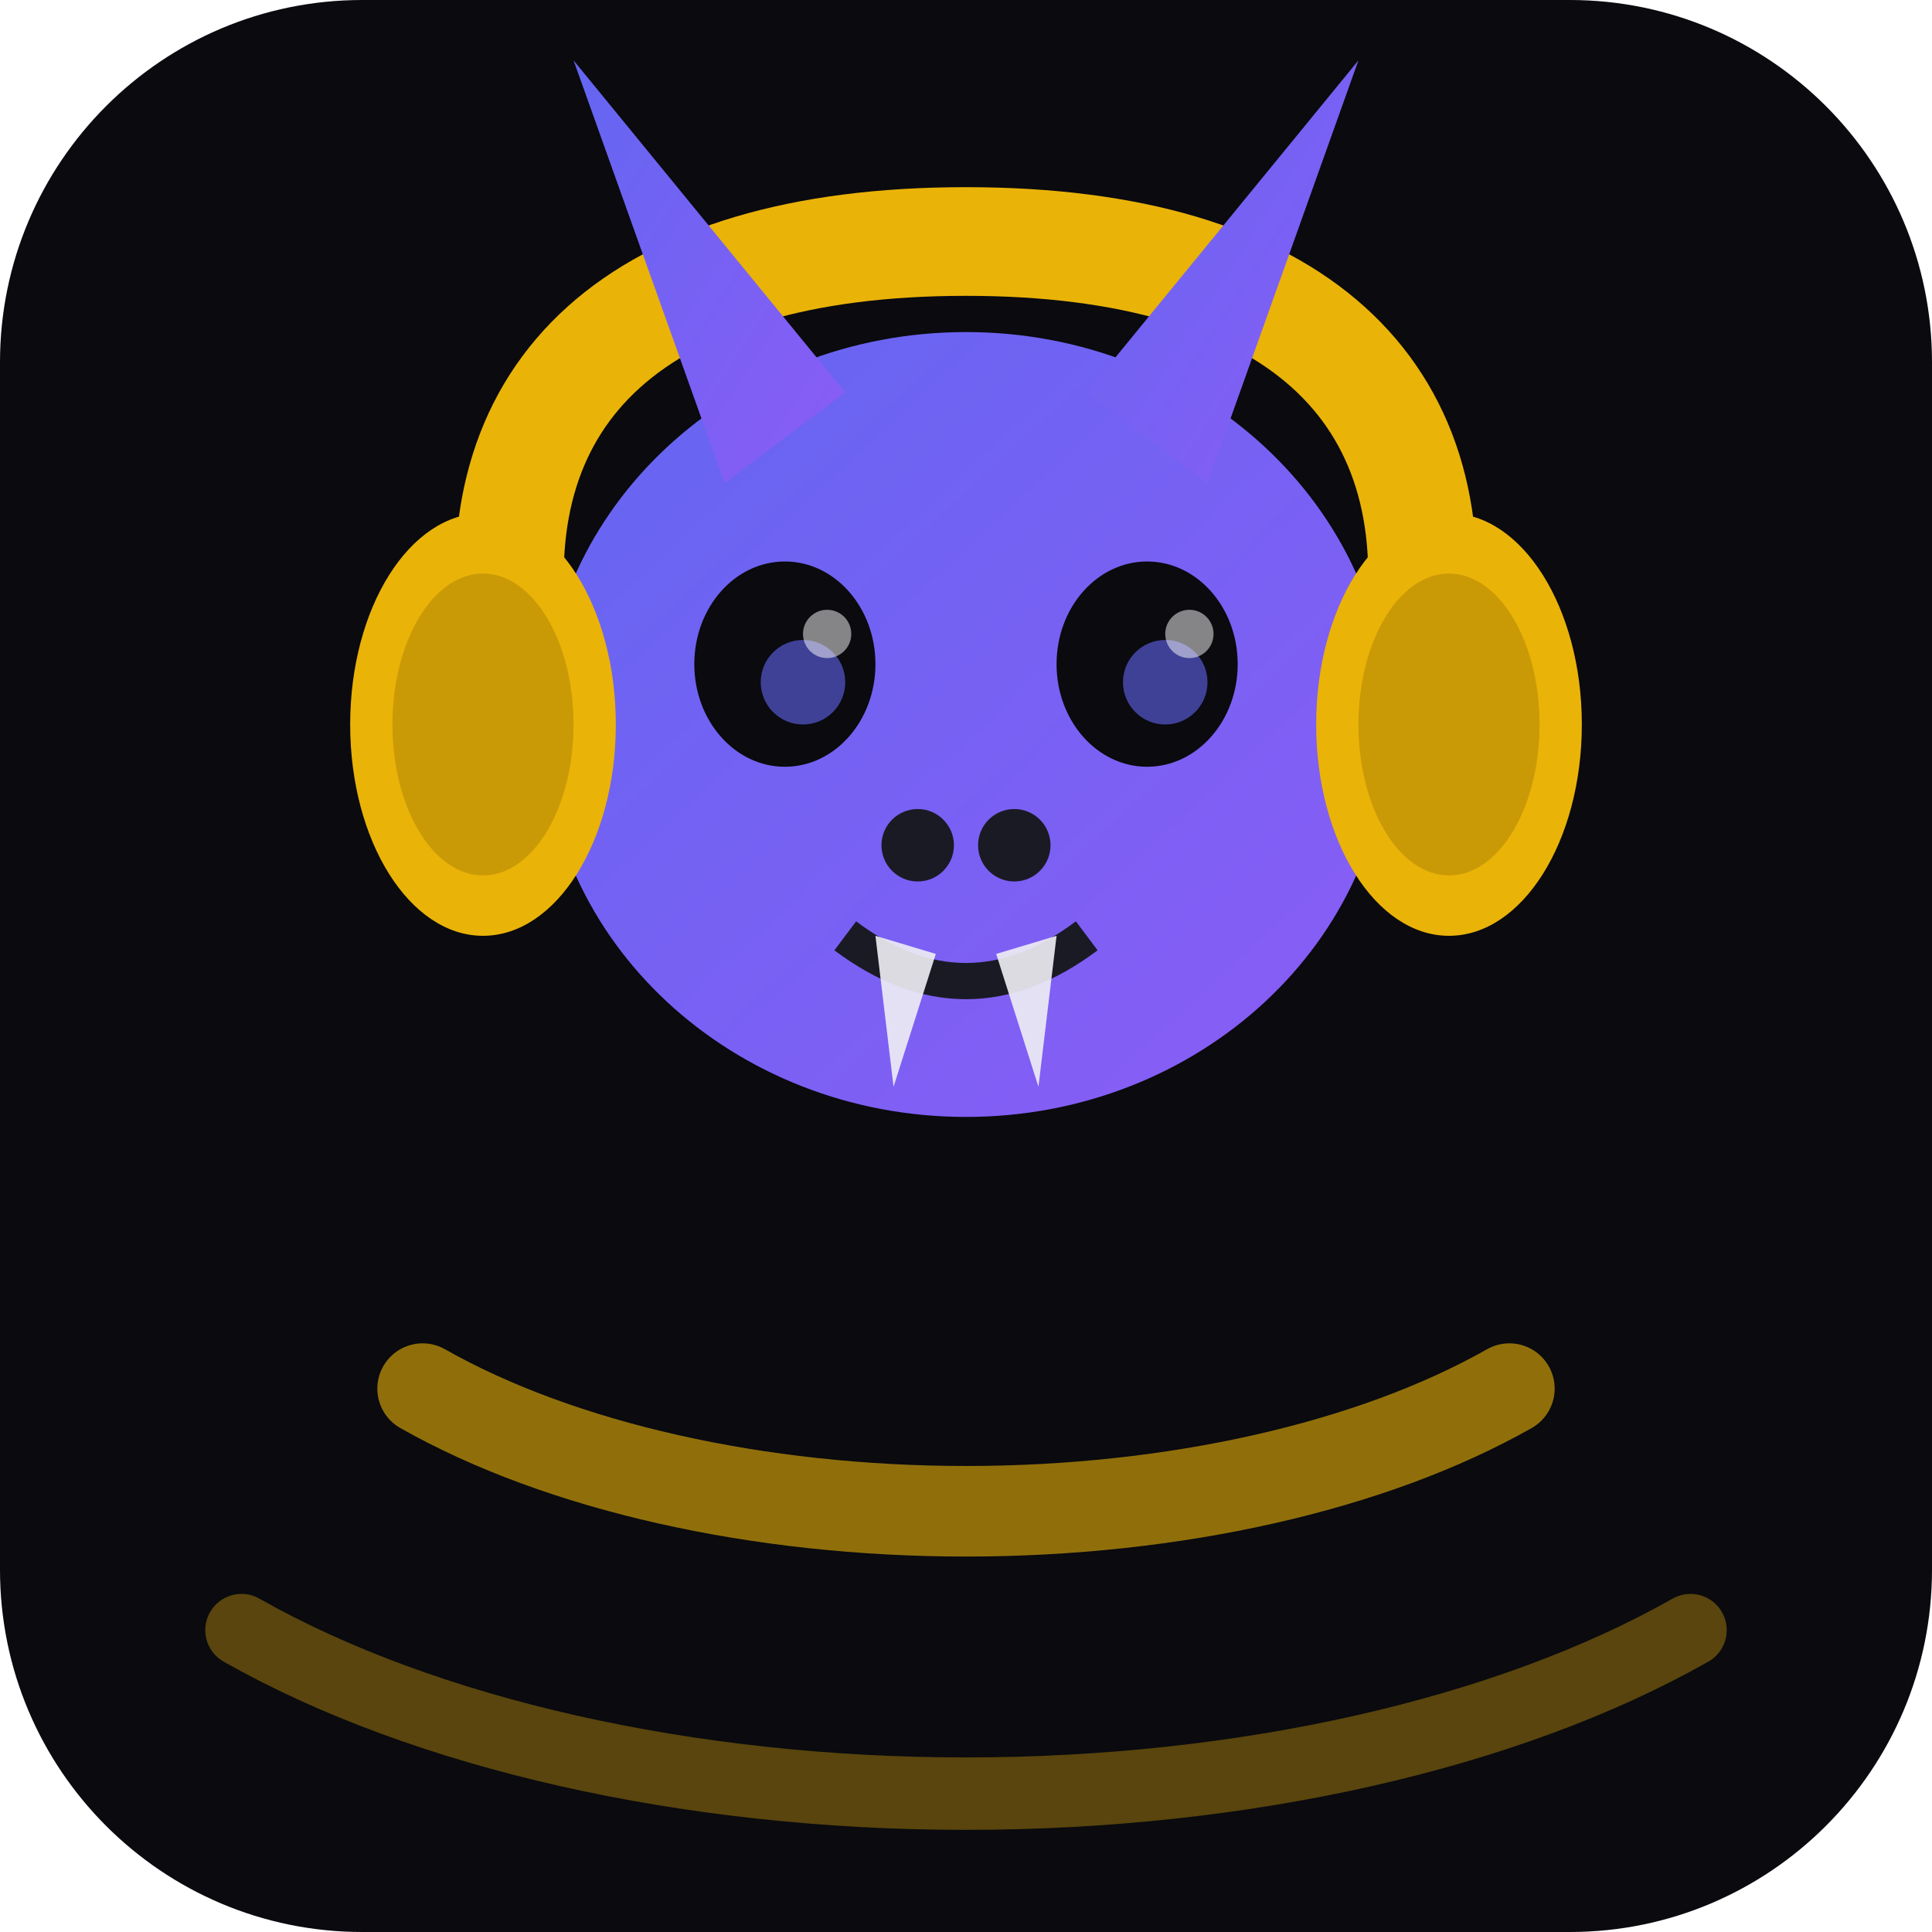
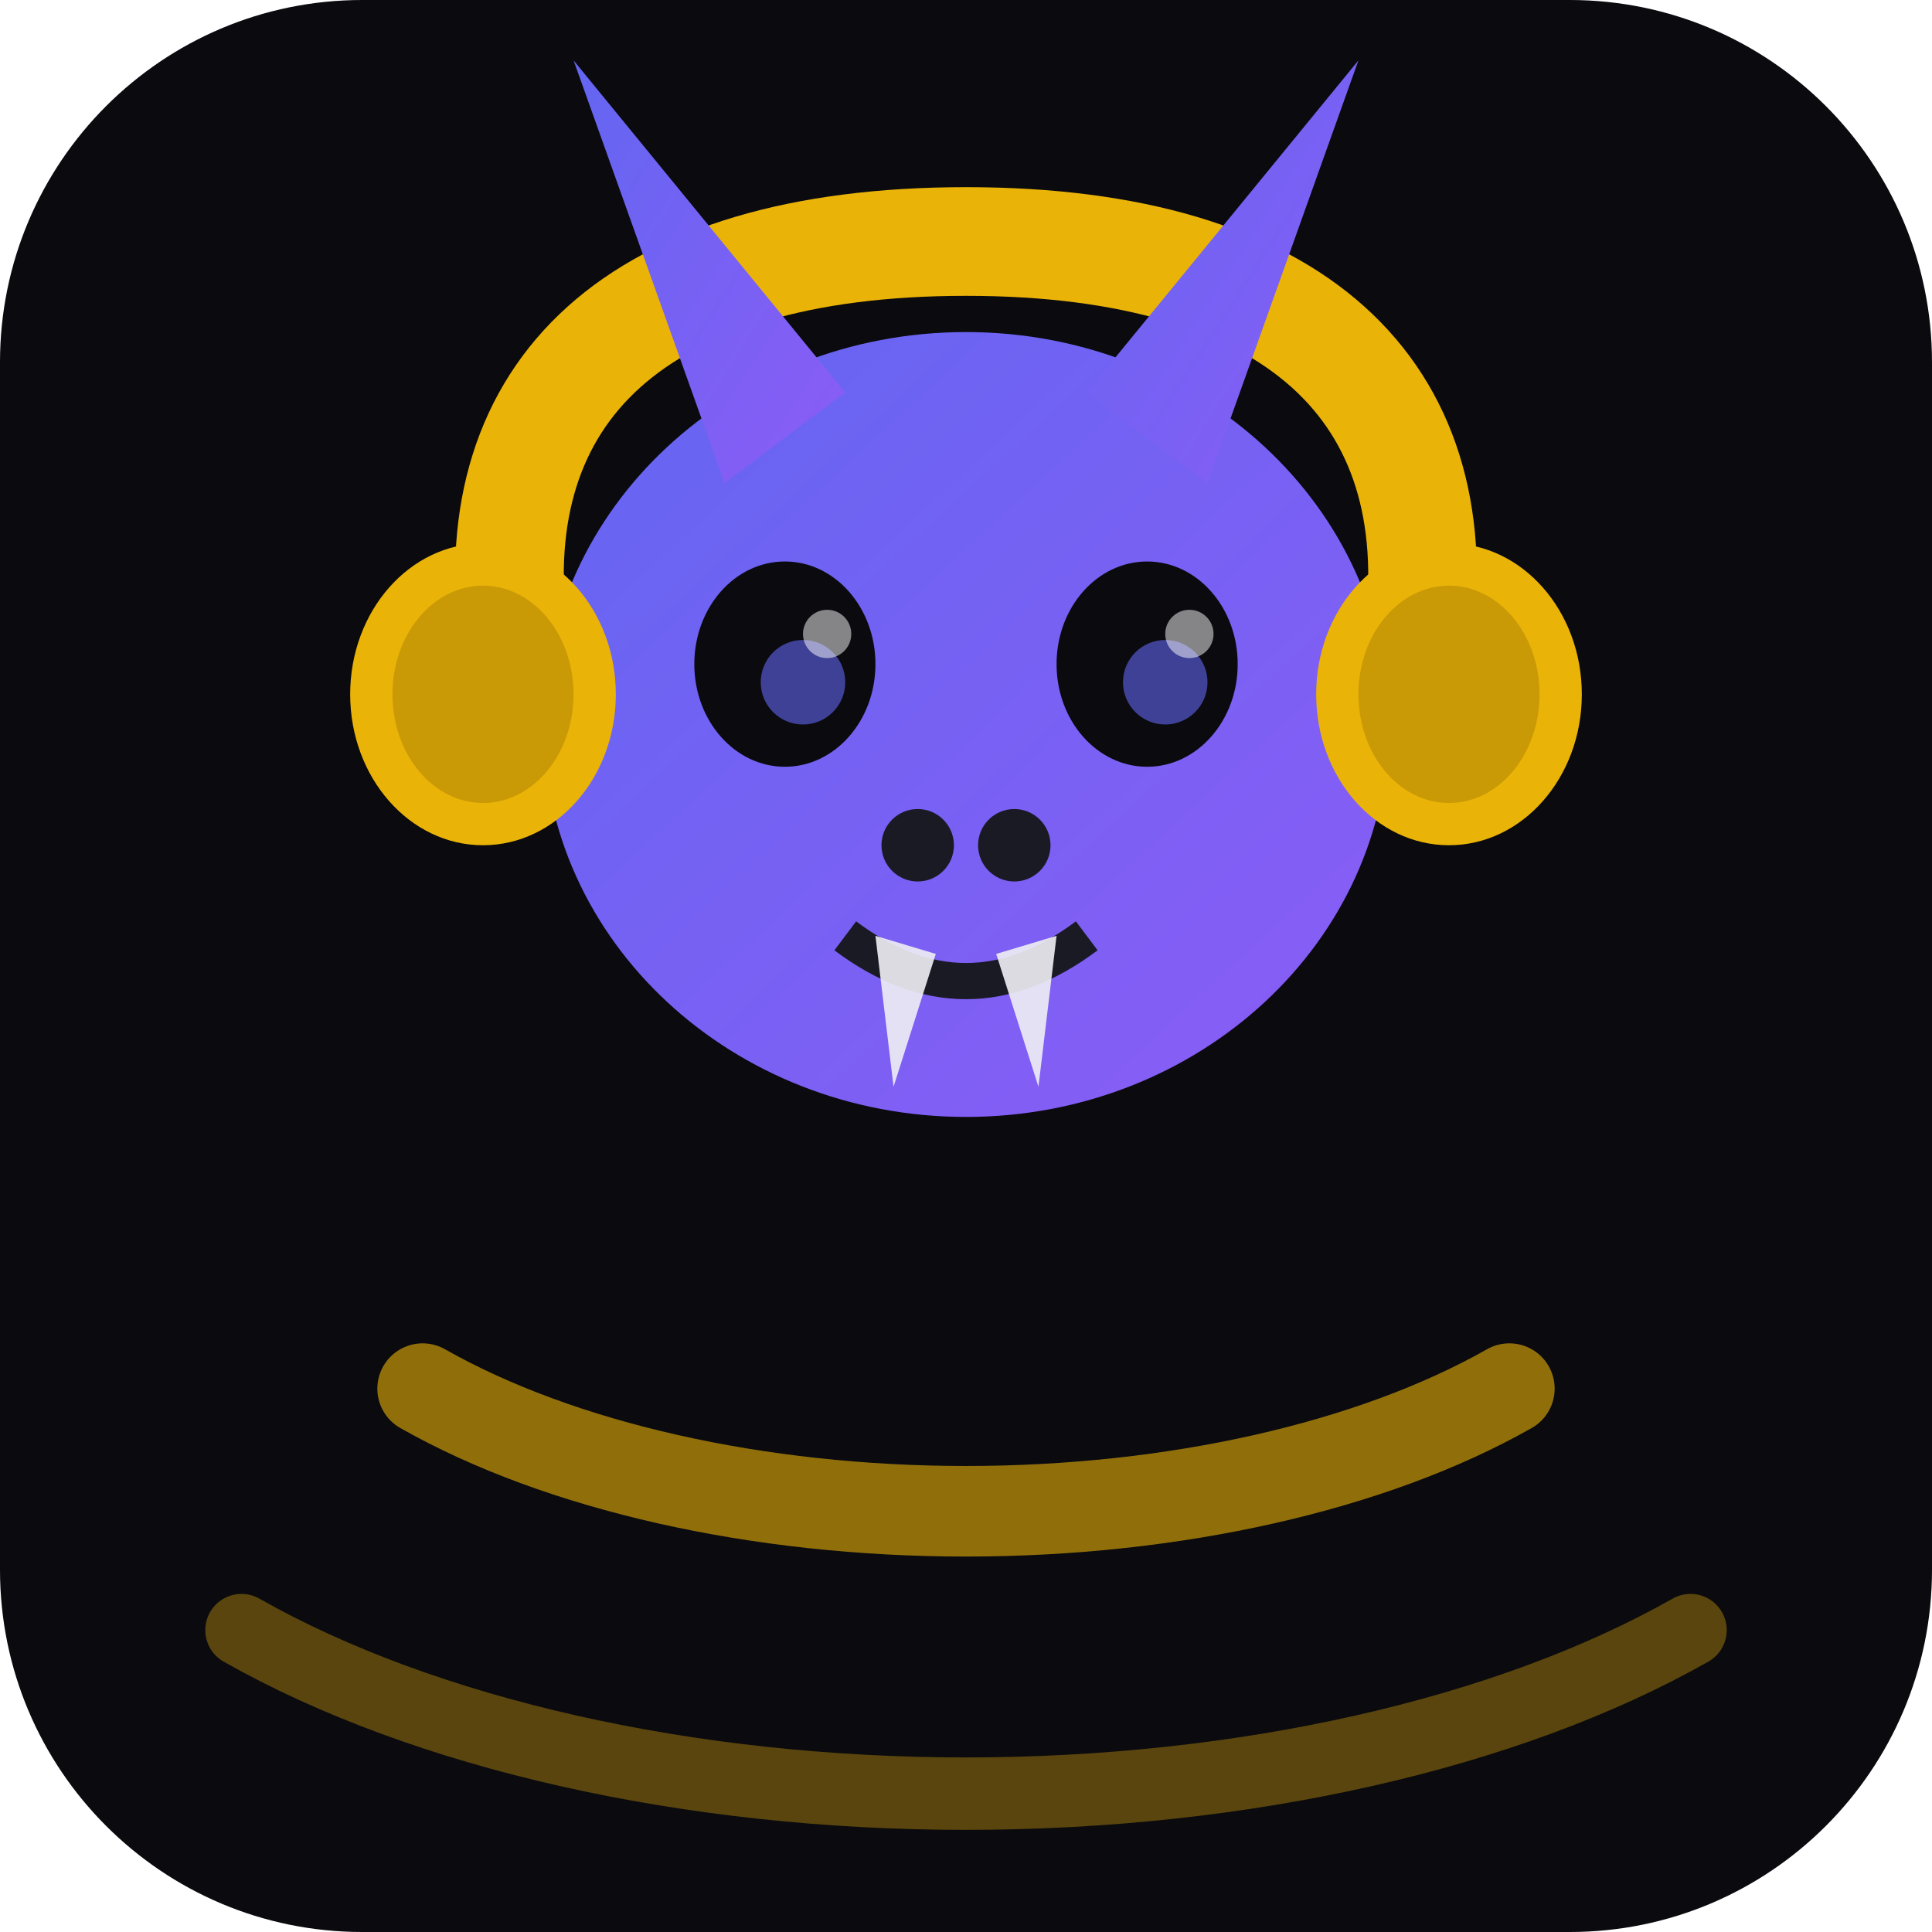
<svg xmlns="http://www.w3.org/2000/svg" viewBox="0 0 32 32" fill="none">
  <rect width="32" height="32" fill="#0a0a0f" rx="6" />
  <defs>
    <linearGradient id="g" x1="0%" y1="0%" x2="100%" y2="100%">
      <stop offset="0%" stop-color="#6366f1" />
      <stop offset="100%" stop-color="#8b5cf6" />
    </linearGradient>
  </defs>
  <g transform="translate(16, 12)">
    <ellipse cx="0" cy="0" rx="7" ry="6.5" fill="url(#g)" />
    <path d="M -7.5 -1.5 C -8 -5.5 -5.5 -8 0 -8 C 5.5 -8 8 -5.5 7.5 -1.5" stroke="#eab308" stroke-width="1.8" stroke-linecap="round" fill="none" />
-     <ellipse cx="-8" cy="0" rx="2.2" ry="3.5" fill="#eab308" />
-     <ellipse cx="-8" cy="0" rx="1.5" ry="2.5" fill="#ca9a06" />
-     <ellipse cx="8" cy="0" rx="2.2" ry="3.5" fill="#eab308" />
-     <ellipse cx="8" cy="0" rx="1.5" ry="2.5" fill="#ca9a06" />
+     <ellipse cx="-8" cy="-0.5" rx="2.2" ry="2.5" fill="#eab308" />
+     <ellipse cx="-8" cy="-0.5" rx="1.5" ry="1.8" fill="#ca9a06" />
+     <ellipse cx="8" cy="-0.5" rx="2.2" ry="2.5" fill="#eab308" />
+     <ellipse cx="8" cy="-0.5" rx="1.5" ry="1.8" fill="#ca9a06" />
    <path d="M -4 -4 L -6.5 -11 L -2 -5.5 Z" fill="url(#g)" />
    <path d="M 4 -4 L 6.5 -11 L 2 -5.5 Z" fill="url(#g)" />
    <ellipse cx="-3" cy="-1" rx="1.5" ry="1.7" fill="#0a0a0f" />
    <ellipse cx="3" cy="-1" rx="1.5" ry="1.7" fill="#0a0a0f" />
    <circle cx="-2.7" cy="-0.7" r="0.7" fill="#6366f1" opacity="0.6" />
    <circle cx="3.3" cy="-0.7" r="0.7" fill="#6366f1" opacity="0.6" />
    <circle cx="-2.3" cy="-1.5" r="0.4" fill="rgba(255,255,255,0.5)" />
    <circle cx="3.7" cy="-1.5" r="0.4" fill="rgba(255,255,255,0.5)" />
    <circle cx="-0.8" cy="2" r="0.6" fill="#1a1a25" />
    <circle cx="0.8" cy="2" r="0.6" fill="#1a1a25" />
    <path d="M -2 3.5 Q 0 5 2 3.5" stroke="#1a1a25" stroke-width="0.6" fill="none" />
    <path d="M -1.5 3.5 L -1.2 6 L -0.5 3.8" fill="#f0f0f5" opacity="0.9" />
    <path d="M 1.5 3.5 L 1.2 6 L 0.5 3.8" fill="#f0f0f5" opacity="0.9" />
  </g>
  <path d="M 7 23 A 12 6 0 0 0 25 23" stroke="#eab308" stroke-width="1.5" stroke-linecap="round" fill="none" opacity="0.6" />
  <path d="M 4 27 A 16 8 0 0 0 28 27" stroke="#eab308" stroke-width="1.2" stroke-linecap="round" fill="none" opacity="0.35" />
</svg>
